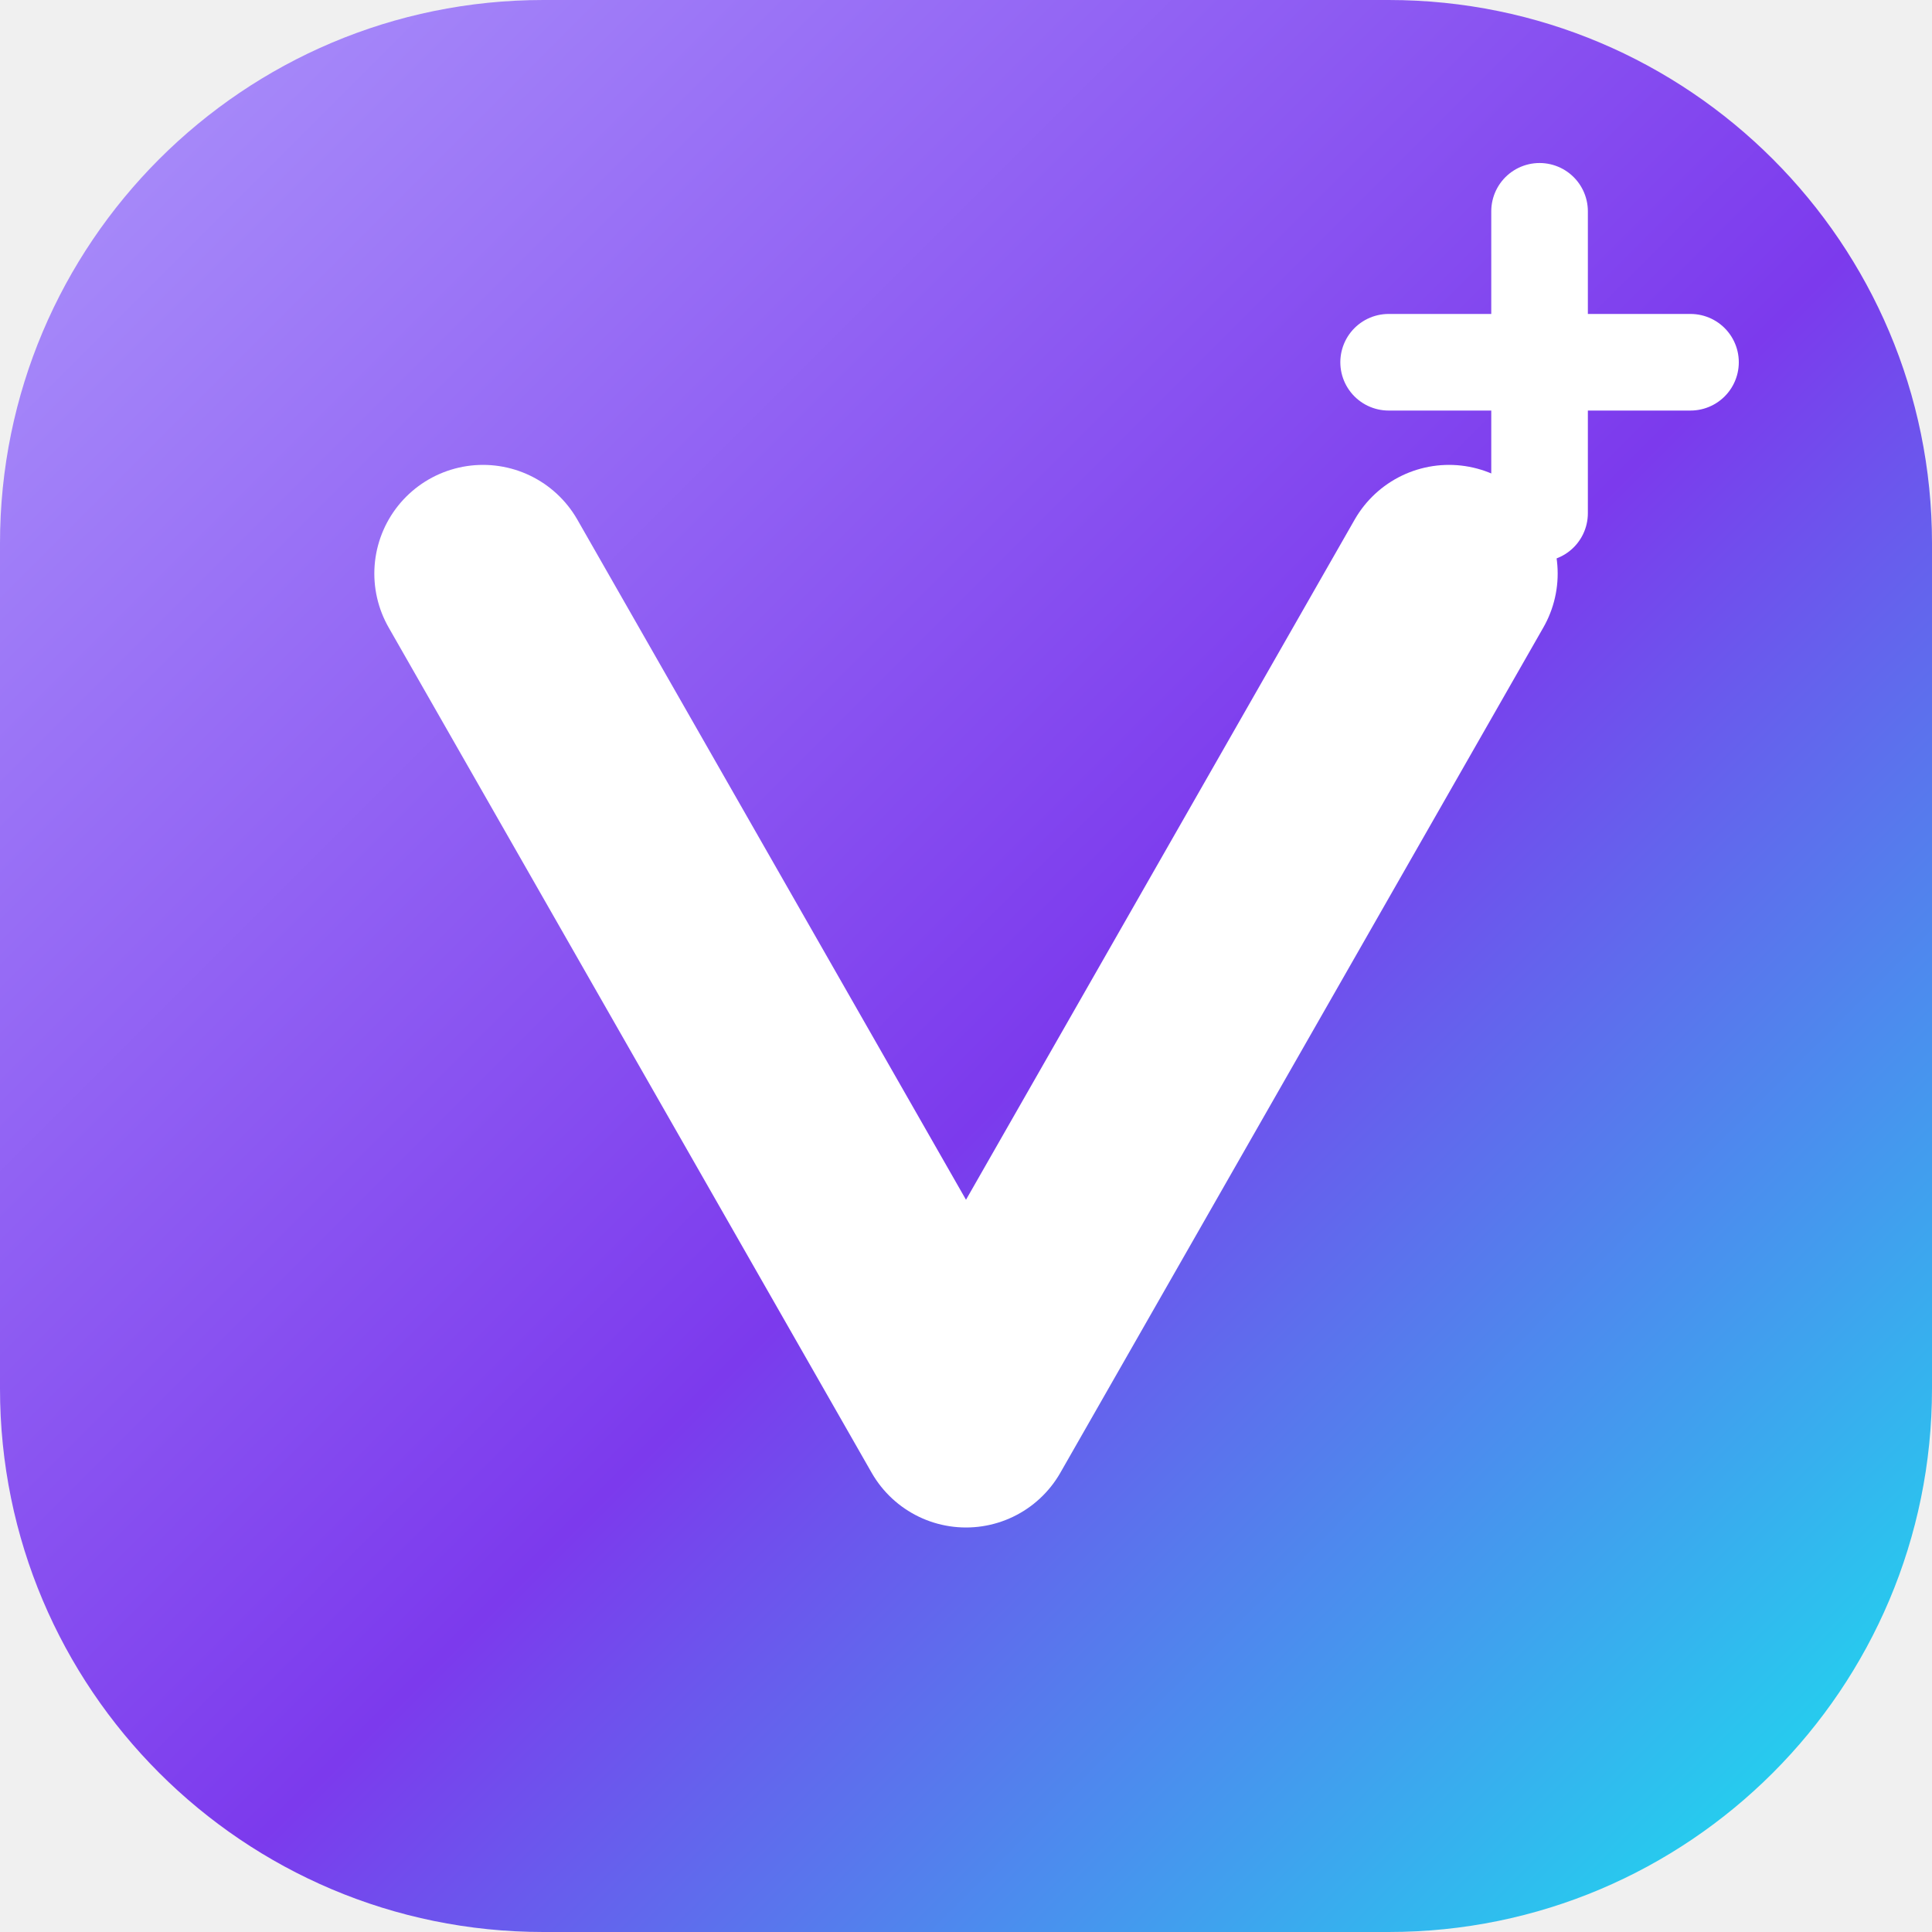
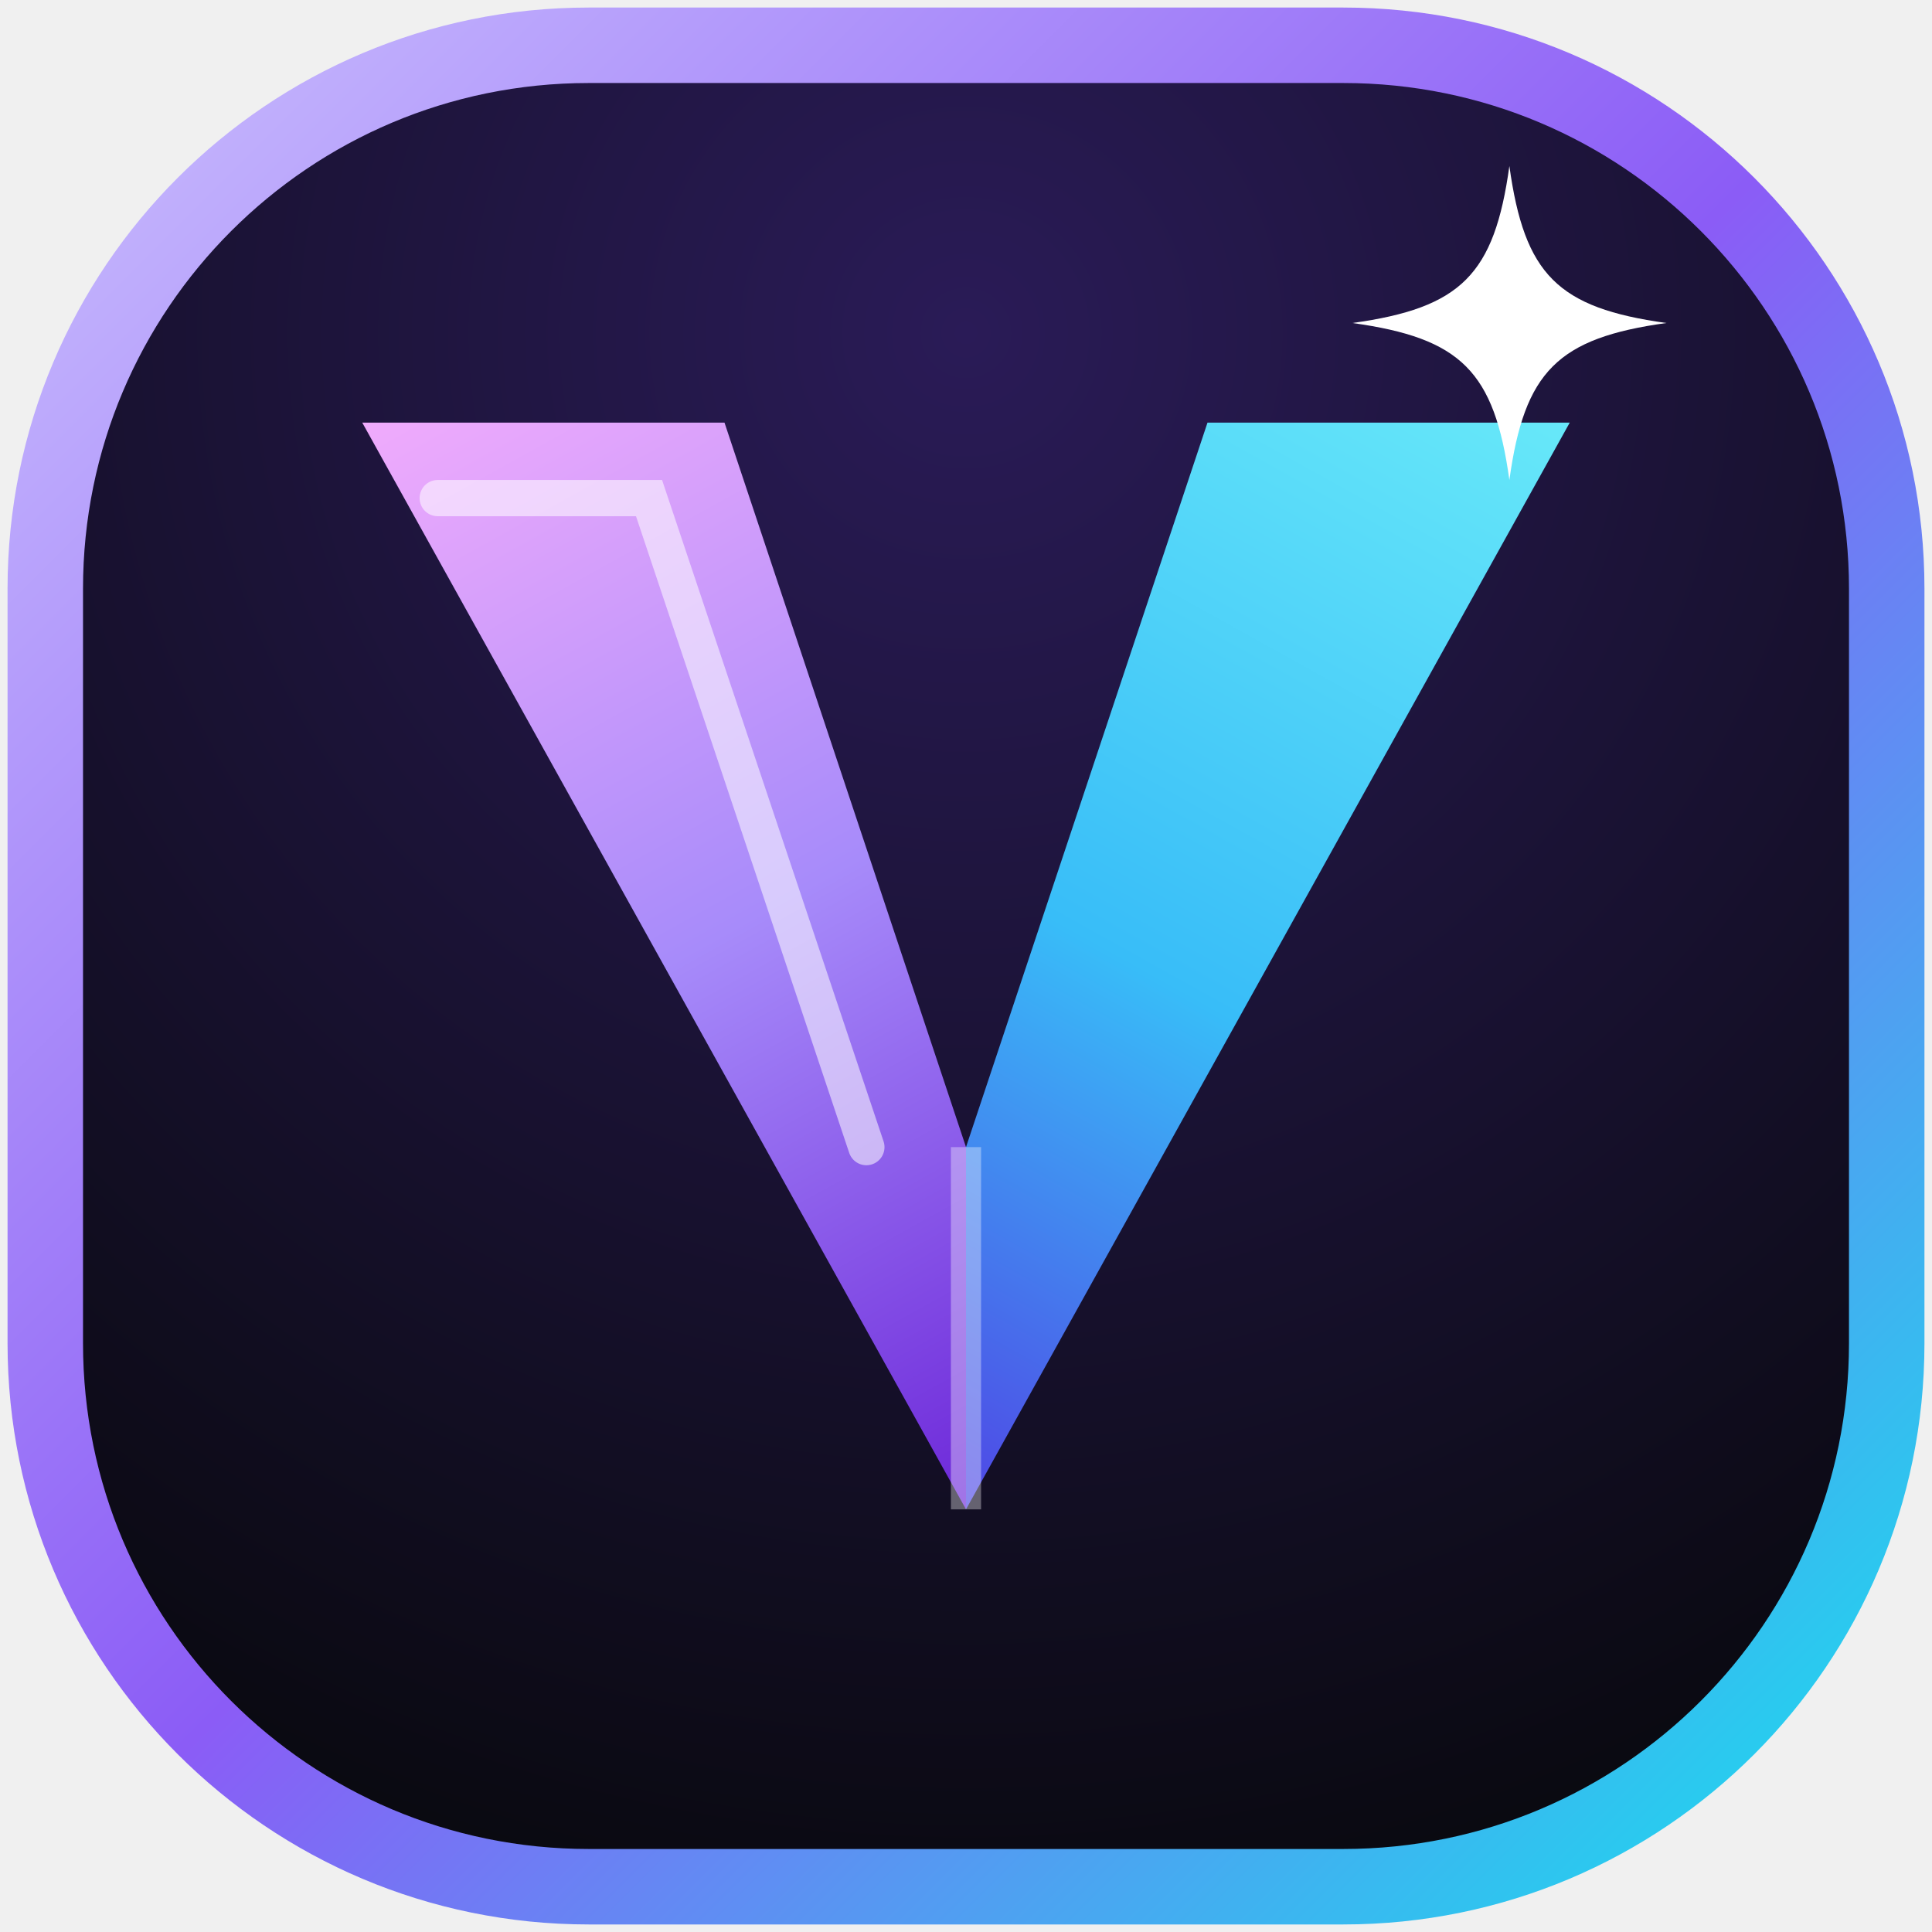
- <svg xmlns="http://www.w3.org/2000/svg" viewBox="0 0 32 32">
+ <svg xmlns="http://www.w3.org/2000/svg" viewBox="0 0 64 64">
  <defs>
-     <linearGradient id="g" x1="2" y1="2" x2="30" y2="30" gradientUnits="userSpaceOnUse">
-       <stop offset="0" stop-color="#a78bfa" />
-       <stop offset="0.55" stop-color="#7c3aed" />
+     <linearGradient id="rim" x1="4" y1="4" x2="60" y2="60" gradientUnits="userSpaceOnUse">
+       <stop offset="0" stop-color="#c4b5fd" />
+       <stop offset="0.5" stop-color="#8b5cf6" />
      <stop offset="1" stop-color="#22d3ee" />
    </linearGradient>
+     <linearGradient id="l" x1="12" y1="14" x2="32" y2="50" gradientUnits="userSpaceOnUse">
+       <stop offset="0" stop-color="#f0abfc" />
+       <stop offset="0.5" stop-color="#a78bfa" />
+       <stop offset="1" stop-color="#6d28d9" />
+     </linearGradient>
+     <linearGradient id="r" x1="52" y1="14" x2="32" y2="50" gradientUnits="userSpaceOnUse">
+       <stop offset="0" stop-color="#67e8f9" />
+       <stop offset="0.55" stop-color="#38bdf8" />
+       <stop offset="1" stop-color="#4f46e5" />
+     </linearGradient>
+     <radialGradient id="bg" cx="0.5" cy="0.15" r="0.9">
+       <stop offset="0" stop-color="#2a1b57" />
+       <stop offset="1" stop-color="#09090f" />
+     </radialGradient>
  </defs>
-   <rect width="32" height="32" rx="9" fill="url(#g)" />
-   <path d="M8 9.5 16 23.5 24 9.5" fill="none" stroke="#fff" stroke-width="3.6" stroke-linecap="round" stroke-linejoin="round" />
-   <path d="M25.5 3.5v5M23 6h5" stroke="#fff" stroke-width="1.6" stroke-linecap="round" />
+   <rect x="1.5" y="1.5" width="61" height="61" rx="18" fill="url(#bg)" stroke="url(#rim)" stroke-width="2.5" />
+   <path d="M12 14h12l8 24v12z" fill="url(#l)" />
+   <path d="M52 14H40l-8 24v12z" fill="url(#r)" />
+   <path d="M32 38v12" stroke="#fff" stroke-opacity="0.35" />
+   <path d="M14.5 16.5h7l7.2 21.5" fill="none" stroke="#fff" stroke-opacity="0.55" stroke-width="1.2" stroke-linecap="round" />
+   <path d="M50 5.5c.5 3.6 1.6 4.7 5.2 5.2-3.6.5-4.7 1.6-5.2 5.2-.5-3.6-1.6-4.7-5.2-5.2 3.6-.5 4.7-1.6 5.2-5.2z" fill="#fff" />
</svg>
